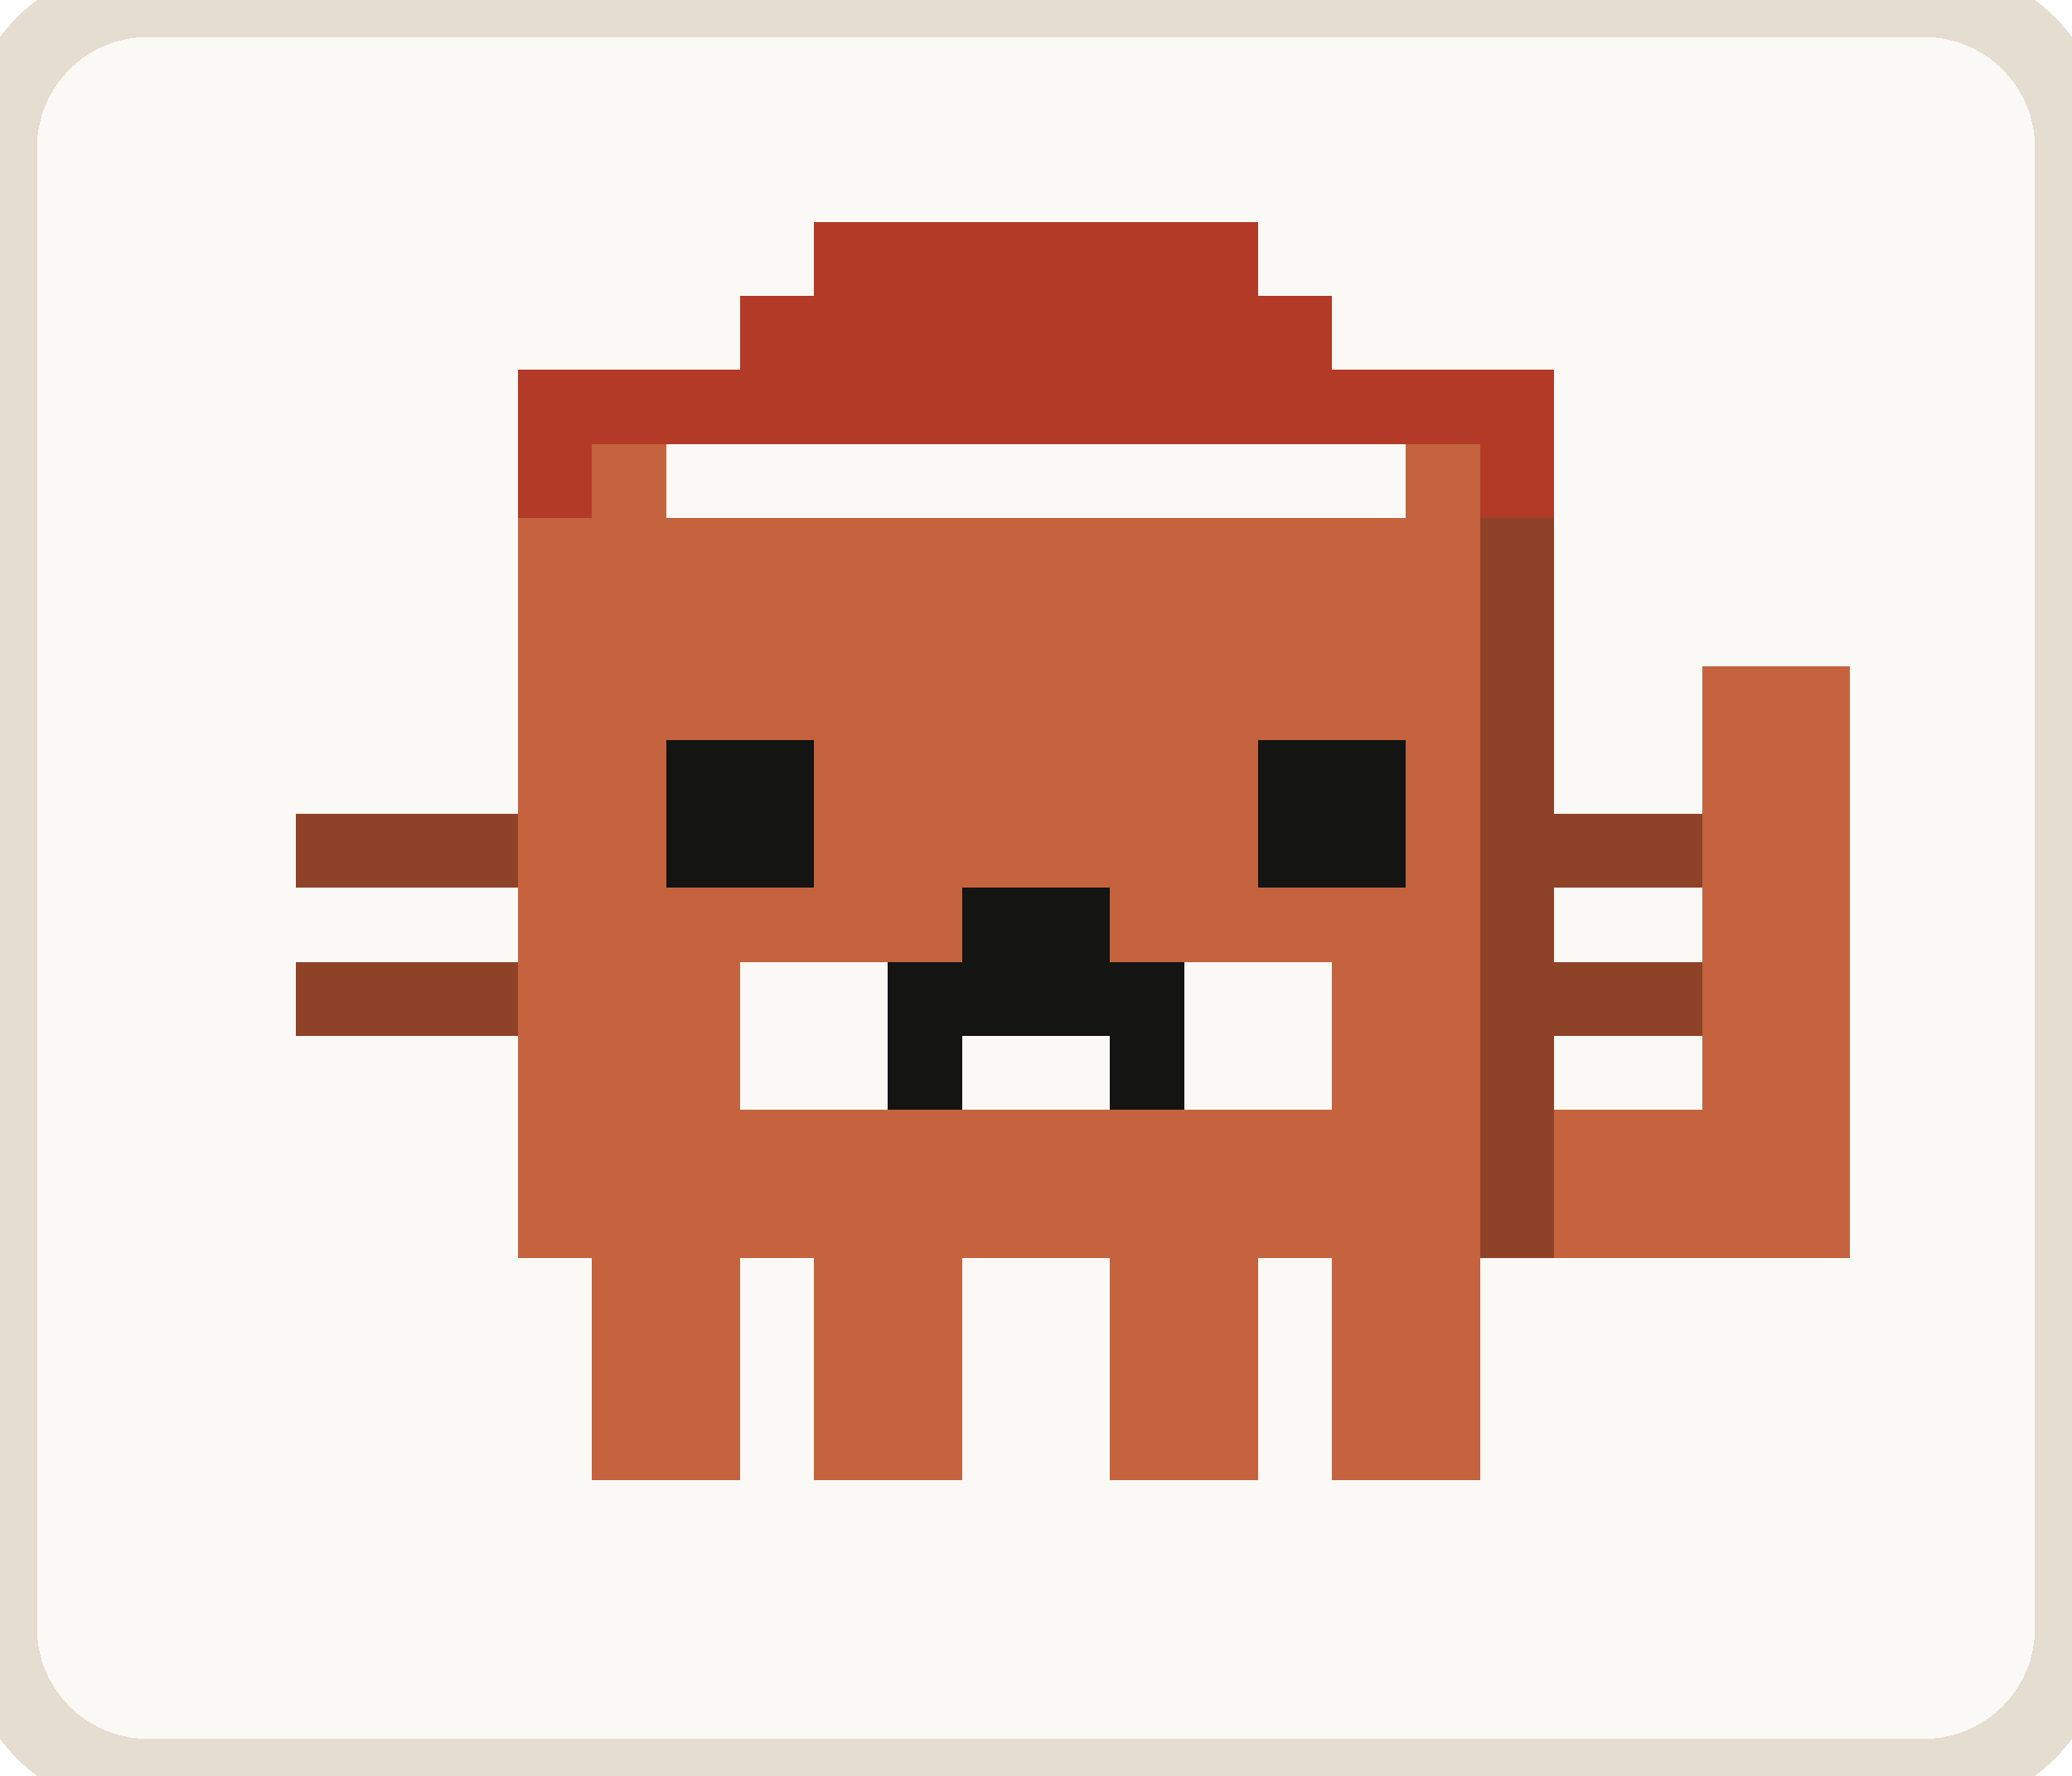
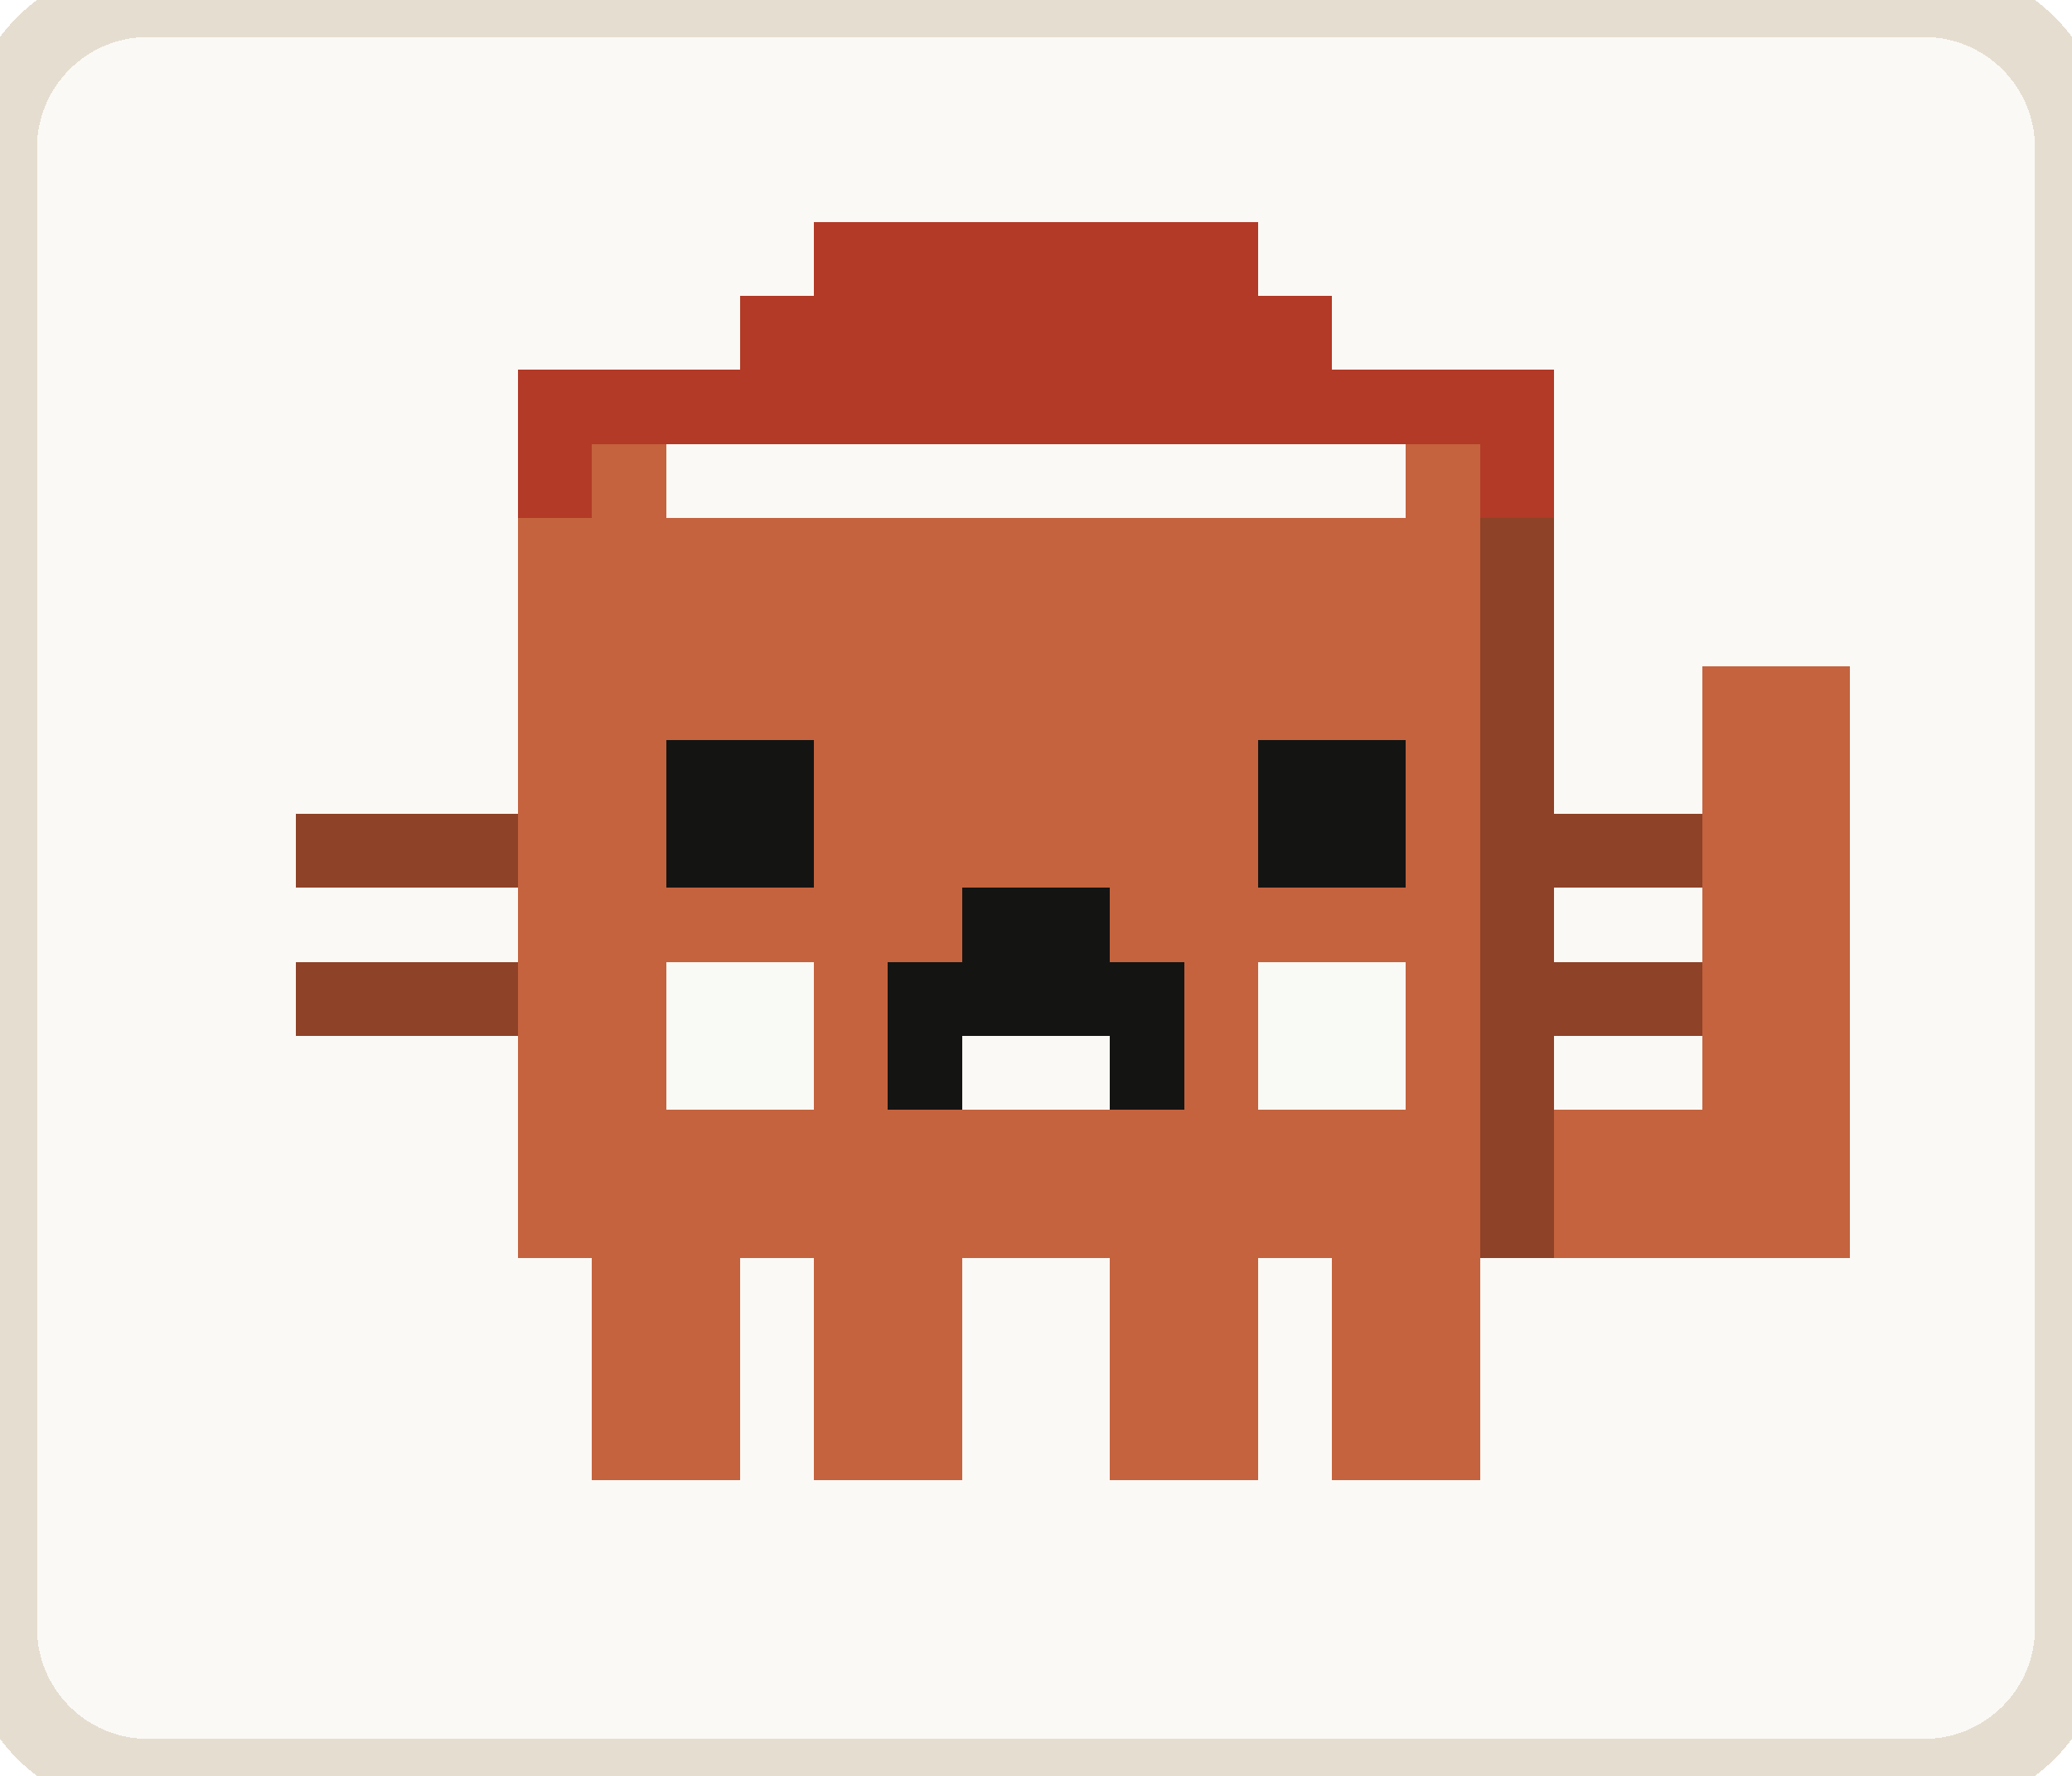
<svg xmlns="http://www.w3.org/2000/svg" viewBox="0 0 28 24" width="224" height="192" shape-rendering="crispEdges" role="img" aria-label="Кот-дебагер: Видит баг сквозь стек-трейс">
  <rect width="28" height="24" rx="2" fill="#FAF9F5" stroke="#E5DED0" />
  <g transform="translate(2 2)">
    <g class="cat-tail">
      <rect x="21" y="7" width="2" height="1" fill="#C4633E" />
      <rect x="21" y="8" width="2" height="1" fill="#C4633E" />
      <rect x="21" y="9" width="2" height="1" fill="#C4633E" />
      <rect x="21" y="10" width="2" height="1" fill="#C4633E" />
      <rect x="21" y="11" width="2" height="1" fill="#C4633E" />
      <rect x="21" y="12" width="2" height="1" fill="#C4633E" />
      <rect x="19" y="13" width="4" height="1" fill="#C4633E" />
      <rect x="19" y="14" width="4" height="1" fill="#C4633E" />
    </g>
    <g class="cat-body">
      <rect x="5" y="3" width="2" height="1" fill="#C4633E" />
      <rect x="17" y="3" width="2" height="1" fill="#C4633E" />
      <rect x="5" y="4" width="2" height="1" fill="#C4633E" />
      <rect x="17" y="4" width="2" height="1" fill="#C4633E" />
      <rect x="5" y="5" width="13" height="1" fill="#C4633E" />
      <rect x="18" y="5" width="1" height="1" fill="#8E4227" />
      <rect x="5" y="6" width="13" height="1" fill="#C4633E" />
      <rect x="18" y="6" width="1" height="1" fill="#8E4227" />
      <rect x="5" y="7" width="13" height="1" fill="#C4633E" />
      <rect x="18" y="7" width="1" height="1" fill="#8E4227" />
      <rect x="5" y="8" width="13" height="1" fill="#C4633E" />
      <rect x="18" y="8" width="1" height="1" fill="#8E4227" />
      <rect x="2" y="9" width="3" height="1" fill="#8E4227" />
      <rect x="5" y="9" width="13" height="1" fill="#C4633E" />
      <rect x="18" y="9" width="3" height="1" fill="#8E4227" />
      <rect x="5" y="10" width="6" height="1" fill="#C4633E" />
      <rect x="11" y="10" width="2" height="1" fill="#141413" />
      <rect x="13" y="10" width="5" height="1" fill="#C4633E" />
      <rect x="18" y="10" width="1" height="1" fill="#8E4227" />
      <rect x="2" y="11" width="3" height="1" fill="#8E4227" />
-       <rect x="5" y="11" width="3" height="1" fill="#C4633E" />
-       <rect x="8" y="11" width="2" height="1" fill="#FAF9F5" />
-       <rect x="10" y="11" width="4" height="1" fill="#C4633E" />
-       <rect x="14" y="11" width="2" height="1" fill="#FAF9F5" />
-       <rect x="16" y="11" width="2" height="1" fill="#C4633E" />
+       <rect x="5" y="11" width="2" height="1" fill="#C4633E" />
+       <rect x="7" y="11" width="2" height="1" fill="#FAF9F5" fill-opacity="0.45" />
+       <rect x="9" y="11" width="6" height="1" fill="#C4633E" />
+       <rect x="15" y="11" width="2" height="1" fill="#FAF9F5" fill-opacity="0.45" />
+       <rect x="17" y="11" width="1" height="1" fill="#C4633E" />
      <rect x="18" y="11" width="3" height="1" fill="#8E4227" />
-       <rect x="5" y="12" width="3" height="1" fill="#C4633E" />
-       <rect x="8" y="12" width="2" height="1" fill="#FAF9F5" />
-       <rect x="10" y="12" width="4" height="1" fill="#C4633E" />
-       <rect x="14" y="12" width="2" height="1" fill="#FAF9F5" />
-       <rect x="16" y="12" width="2" height="1" fill="#C4633E" />
+       <rect x="5" y="12" width="2" height="1" fill="#C4633E" />
+       <rect x="7" y="12" width="2" height="1" fill="#FAF9F5" fill-opacity="0.45" />
+       <rect x="9" y="12" width="6" height="1" fill="#C4633E" />
+       <rect x="15" y="12" width="2" height="1" fill="#FAF9F5" fill-opacity="0.45" />
+       <rect x="17" y="12" width="1" height="1" fill="#C4633E" />
      <rect x="18" y="12" width="1" height="1" fill="#8E4227" />
      <rect x="5" y="13" width="13" height="1" fill="#C4633E" />
      <rect x="18" y="13" width="1" height="1" fill="#8E4227" />
      <rect x="5" y="14" width="13" height="1" fill="#C4633E" />
      <rect x="18" y="14" width="1" height="1" fill="#8E4227" />
      <rect x="6" y="15" width="2" height="1" fill="#C4633E" />
      <rect x="9" y="15" width="2" height="1" fill="#C4633E" />
      <rect x="13" y="15" width="2" height="1" fill="#C4633E" />
      <rect x="16" y="15" width="2" height="1" fill="#C4633E" />
      <rect x="6" y="16" width="2" height="1" fill="#C4633E" />
      <rect x="9" y="16" width="2" height="1" fill="#C4633E" />
      <rect x="13" y="16" width="2" height="1" fill="#C4633E" />
      <rect x="16" y="16" width="2" height="1" fill="#C4633E" />
      <rect x="6" y="17" width="2" height="1" fill="#C4633E" />
      <rect x="9" y="17" width="2" height="1" fill="#C4633E" />
      <rect x="13" y="17" width="2" height="1" fill="#C4633E" />
      <rect x="16" y="17" width="2" height="1" fill="#C4633E" />
    </g>
    <g class="cat-eyes">
      <rect x="7" y="8" width="2" height="1" fill="#141413" />
      <rect x="15" y="8" width="2" height="1" fill="#141413" />
      <rect x="7" y="9" width="2" height="1" fill="#141413" />
      <rect x="15" y="9" width="2" height="1" fill="#141413" />
    </g>
    <g class="cat-eyes-shut">
      <rect x="7" y="9" width="2" height="1" fill="#141413" />
      <rect x="15" y="9" width="2" height="1" fill="#141413" />
    </g>
    <g class="cat-mouth">
      <rect x="10" y="12" width="4" height="1" fill="#141413" />
    </g>
    <g class="cat-mouth-open">
      <rect x="10" y="11" width="4" height="1" fill="#141413" />
      <rect x="10" y="12" width="1" height="1" fill="#141413" />
      <rect x="11" y="12" width="2" height="1" fill="#FAF9F5" />
      <rect x="13" y="12" width="1" height="1" fill="#141413" />
    </g>
    <g class="cat-hat">
      <rect x="9" y="1" width="6" height="1" fill="#B23A26" />
      <rect x="8" y="2" width="8" height="1" fill="#B23A26" />
      <rect x="5" y="3" width="14" height="1" fill="#B23A26" />
      <rect x="5" y="4" width="1" height="1" fill="#B23A26" />
      <rect x="18" y="4" width="1" height="1" fill="#B23A26" />
    </g>
  </g>
</svg>
